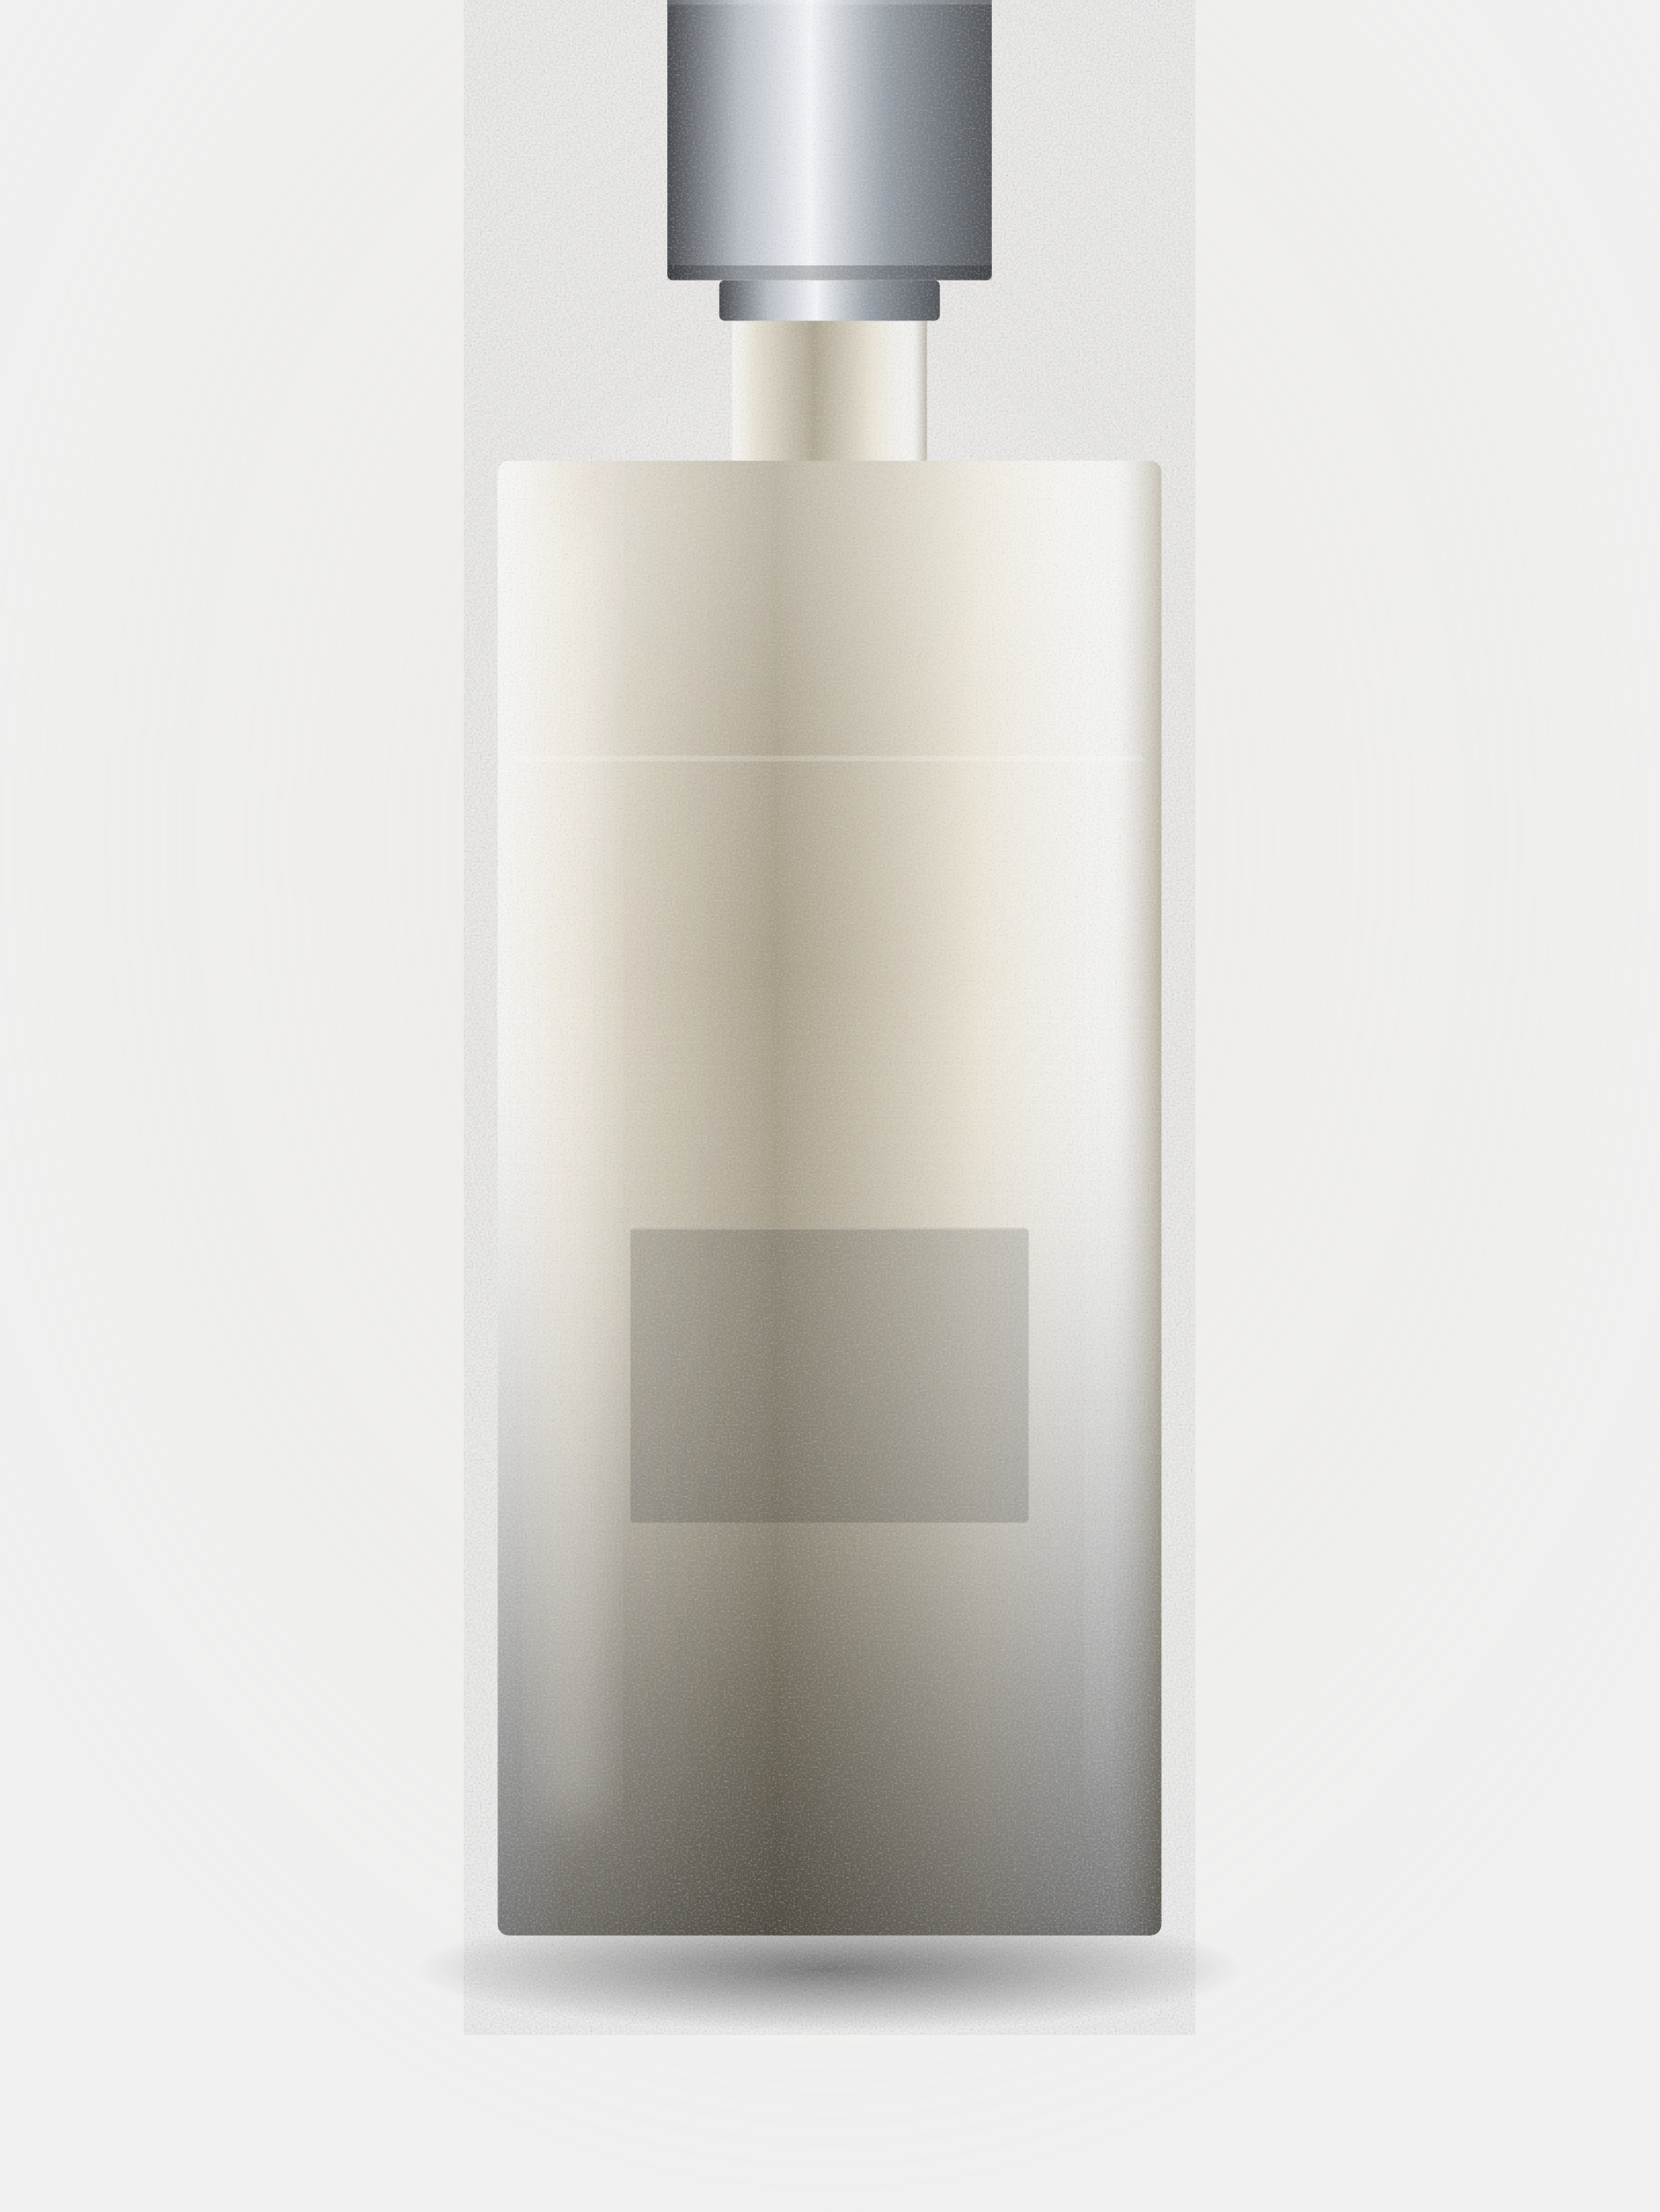
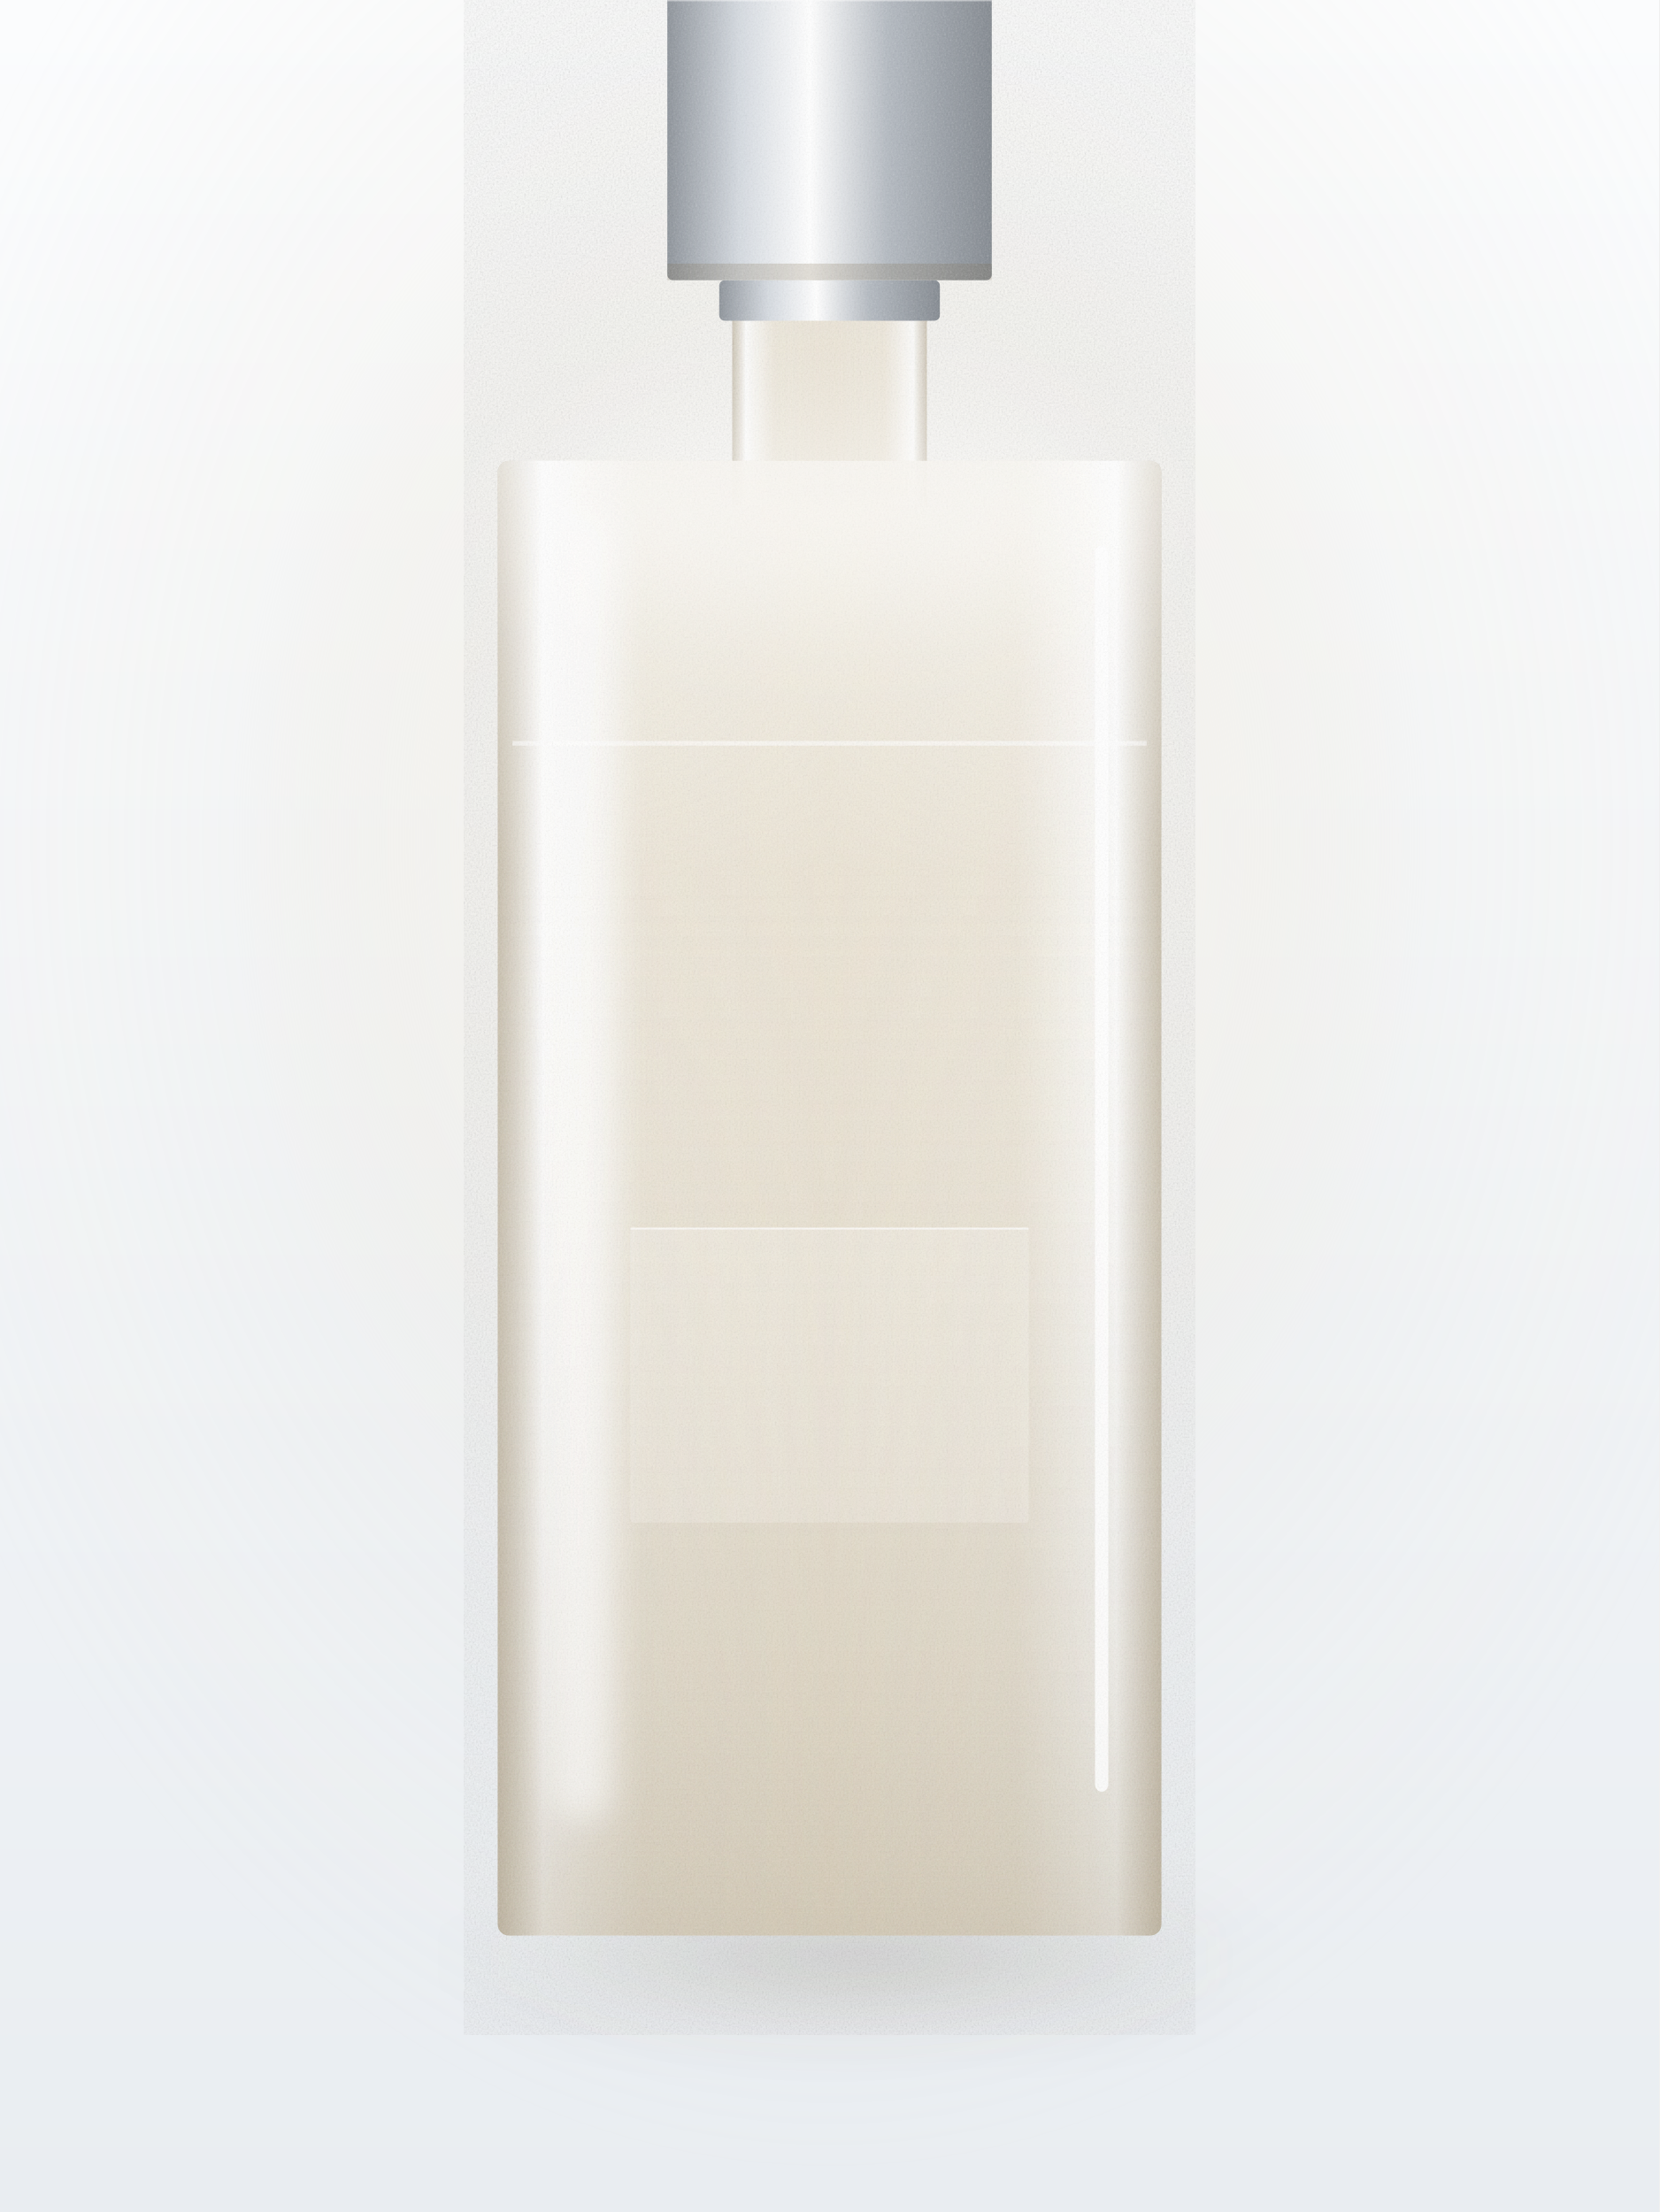
<svg xmlns="http://www.w3.org/2000/svg" viewBox="0 0 900 1200" width="900" height="1200" fill="none">
  <defs>
+     <linearGradient id="pg" x1="0" y1="0" x2="0" y2="1">
+       <stop offset="0" stop-color="#fbfcfd" />
+       <stop offset="1" stop-color="#e9edf1" />
+     </linearGradient>
+     <radialGradient id="key" cx=".5" cy=".38" r=".6">
+       <stop offset="0" stop-color="#ffffff" stop-opacity=".95" />
+       <stop offset=".6" stop-color="#e8e0cf" stop-opacity=".10" />
+       <stop offset="1" stop-color="#e8e0cf" stop-opacity="0" />
+     </radialGradient>
    <filter id="fg" x="-5%" y="-5%" width="110%" height="110%">
-       <feTurbulence type="fractalNoise" baseFrequency="0.9" numOctaves="4" seed="14" result="n" />
+       <feTurbulence type="fractalNoise" baseFrequency="1" numOctaves="4" seed="26" result="n" />
      <feColorMatrix in="n" type="saturate" values="0" result="d" />
      <feComponentTransfer in="d" result="g">
-         <feFuncA type="linear" slope="0.4" />
+         <feFuncA type="linear" slope="0.26" />
      </feComponentTransfer>
-       <feBlend in="SourceGraphic" in2="g" mode="overlay" />
+       <feBlend in="SourceGraphic" in2="g" mode="soft-light" />
    </filter>
-     <filter id="blurA" x="-50%" y="-50%" width="200%" height="200%">
-       <feGaussianBlur stdDeviation="38" />
+     <filter id="bA" x="-60%" y="-60%" width="220%" height="220%">
+       <feGaussianBlur stdDeviation="30" />
    </filter>
-     <filter id="blurB" x="-50%" y="-50%" width="200%" height="200%">
-       <feGaussianBlur stdDeviation="14" />
+     <filter id="bB" x="-60%" y="-60%" width="220%" height="220%">
+       <feGaussianBlur stdDeviation="9" />
+     </filter>
+     <filter id="bS" x="-60%" y="-60%" width="220%" height="220%">
+       <feGaussianBlur stdDeviation="22" />
    </filter>
    <linearGradient id="glass" x1="0" y1="0" x2="1" y2="0">
-       <stop offset="0" stop-color="#ffffff" stop-opacity=".50" />
-       <stop offset=".10" stop-color="#e8e2d4" stop-opacity=".92" />
-       <stop offset=".42" stop-color="#a89f8b" />
-       <stop offset=".72" stop-color="#e8e2d4" />
-       <stop offset=".93" stop-color="#ffffff" stop-opacity=".38" />
-       <stop offset="1" stop-color="#a89f8b" stop-opacity=".8" />
+       <stop offset="0" stop-color="#b3a68d" stop-opacity=".72" />
+       <stop offset=".07" stop-color="#ffffff" stop-opacity=".82" />
+       <stop offset=".22" stop-color="#e8e0cf" stop-opacity=".78" />
+       <stop offset=".5" stop-color="#e8e0cf" stop-opacity=".92" />
+       <stop offset=".78" stop-color="#e8e0cf" stop-opacity=".76" />
+       <stop offset=".93" stop-color="#ffffff" stop-opacity=".78" />
+       <stop offset="1" stop-color="#b3a68d" stop-opacity=".70" />
    </linearGradient>
    <linearGradient id="depth" x1="0" y1="0" x2="0" y2="1">
-       <stop offset="0" stop-color="#ffffff" stop-opacity=".22" />
-       <stop offset=".35" stop-color="#ffffff" stop-opacity="0" />
-       <stop offset=".82" stop-color="#000000" stop-opacity=".30" />
-       <stop offset="1" stop-color="#000000" stop-opacity=".52" />
+       <stop offset="0" stop-color="#ffffff" stop-opacity=".55" />
+       <stop offset=".28" stop-color="#ffffff" stop-opacity=".06" />
+       <stop offset=".84" stop-color="#b3a68d" stop-opacity=".22" />
+       <stop offset="1" stop-color="#b3a68d" stop-opacity=".40" />
    </linearGradient>
    <linearGradient id="metal" x1="0" y1="0" x2="1" y2="0">
-       <stop offset="0" stop-color="#4a4d52" />
-       <stop offset=".22" stop-color="#b9bec6" />
-       <stop offset=".44" stop-color="#f2f4f7" />
-       <stop offset=".68" stop-color="#9aa0a8" />
-       <stop offset="1" stop-color="#55585d" />
+       <stop offset="0" stop-color="#8f959c" />
+       <stop offset=".22" stop-color="#d5dae0" />
+       <stop offset=".44" stop-color="#ffffff" />
+       <stop offset=".68" stop-color="#b4bac1" />
+       <stop offset="1" stop-color="#858b92" />
    </linearGradient>
-     <radialGradient id="floor" cx=".5" cy=".5" r=".5">
-       <stop offset="0" stop-color="#000" stop-opacity=".55" />
-       <stop offset="1" stop-color="#000" stop-opacity="0" />
-     </radialGradient>
-     <radialGradient id="amb" cx=".5" cy=".38" r=".62">
-       <stop offset="0" stop-color="#e8e2d4" stop-opacity=".26" />
-       <stop offset="1" stop-color="#e8e2d4" stop-opacity="0" />
+     <radialGradient id="shadow" cx=".5" cy=".5" r=".5">
+       <stop offset="0" stop-color="#6d6250" stop-opacity=".38" />
+       <stop offset="1" stop-color="#6d6250" stop-opacity="0" />
    </radialGradient>
  </defs>
-   <rect width="900" height="1200" fill="url(#amb)" />
-   <ellipse cx="450" cy="1068" rx="223.2" ry="34" fill="url(#floor)" />
+   <rect width="900" height="1200" fill="url(#pg)" />
+   <rect width="900" height="1200" fill="url(#key)" />
+   <ellipse cx="466" cy="1062" rx="216" ry="30" fill="url(#shadow)" filter="url(#bS)" />
  <g filter="url(#fg)">
-     <rect x="397.2" y="168" width="105.6" height="106" fill="url(#glass)" opacity=".9" />
+     <rect x="397.2" y="168" width="105.6" height="106" fill="url(#glass)" opacity=".82" />
    <rect x="270" y="250" width="360" height="800" rx="6" fill="url(#glass)" />
    <rect x="270" y="250" width="360" height="800" rx="6" fill="url(#depth)" />
-     <rect x="280" y="410" width="340" height="3" fill="#ffffff" opacity=".20" />
-     <rect x="297" y="284" width="27" height="704" rx="13.32" fill="#fff" opacity=".30" filter="url(#blurB)" />
-     <rect x="592.2" y="302" width="7.92" height="668" rx="4" fill="#fff" opacity=".55" filter="url(#blurB)" />
-     <rect x="342" y="666" width="216" height="160" rx="2" fill="#000" opacity=".14" />
-     <rect x="342" y="666" width="216" height="1" fill="#fff" opacity=".22" />
+     <rect x="278" y="402" width="344" height="2.5" fill="#ffffff" opacity=".55" />
+     <rect x="300.6" y="280" width="30.6" height="708" rx="15.12" fill="#fff" opacity=".62" filter="url(#bB)" />
+     <rect x="594" y="296" width="7.2" height="676" rx="4" fill="#fff" opacity=".85" />
+     <rect x="342" y="666" width="216" height="160" rx="2" fill="#ffffff" opacity=".2" />
+     <rect x="342" y="666" width="216" height="1" fill="#ffffff" opacity=".7" />
    <rect x="390.16" y="152" width="119.68" height="22" rx="3" fill="url(#metal)" />
    <rect x="362" y="-26" width="176" height="178" rx="3" fill="url(#metal)" />
-     <rect x="362" y="-26" width="176" height="28.48" fill="#fff" opacity=".16" />
-     <rect x="362" y="144" width="176" height="8" fill="#000" opacity=".22" />
+     <rect x="362" y="-26" width="176" height="26.7" fill="#fff" opacity=".45" />
+     <rect x="362" y="143" width="176" height="9" fill="#7a6a4a" opacity=".22" />
  </g>
-   <ellipse cx="450" cy="290" rx="180" ry="60" fill="#fff" opacity=".07" filter="url(#blurA)" />
+   <ellipse cx="450" cy="280" rx="165.6" ry="52" fill="#fff" opacity=".38" filter="url(#bA)" />
</svg>
